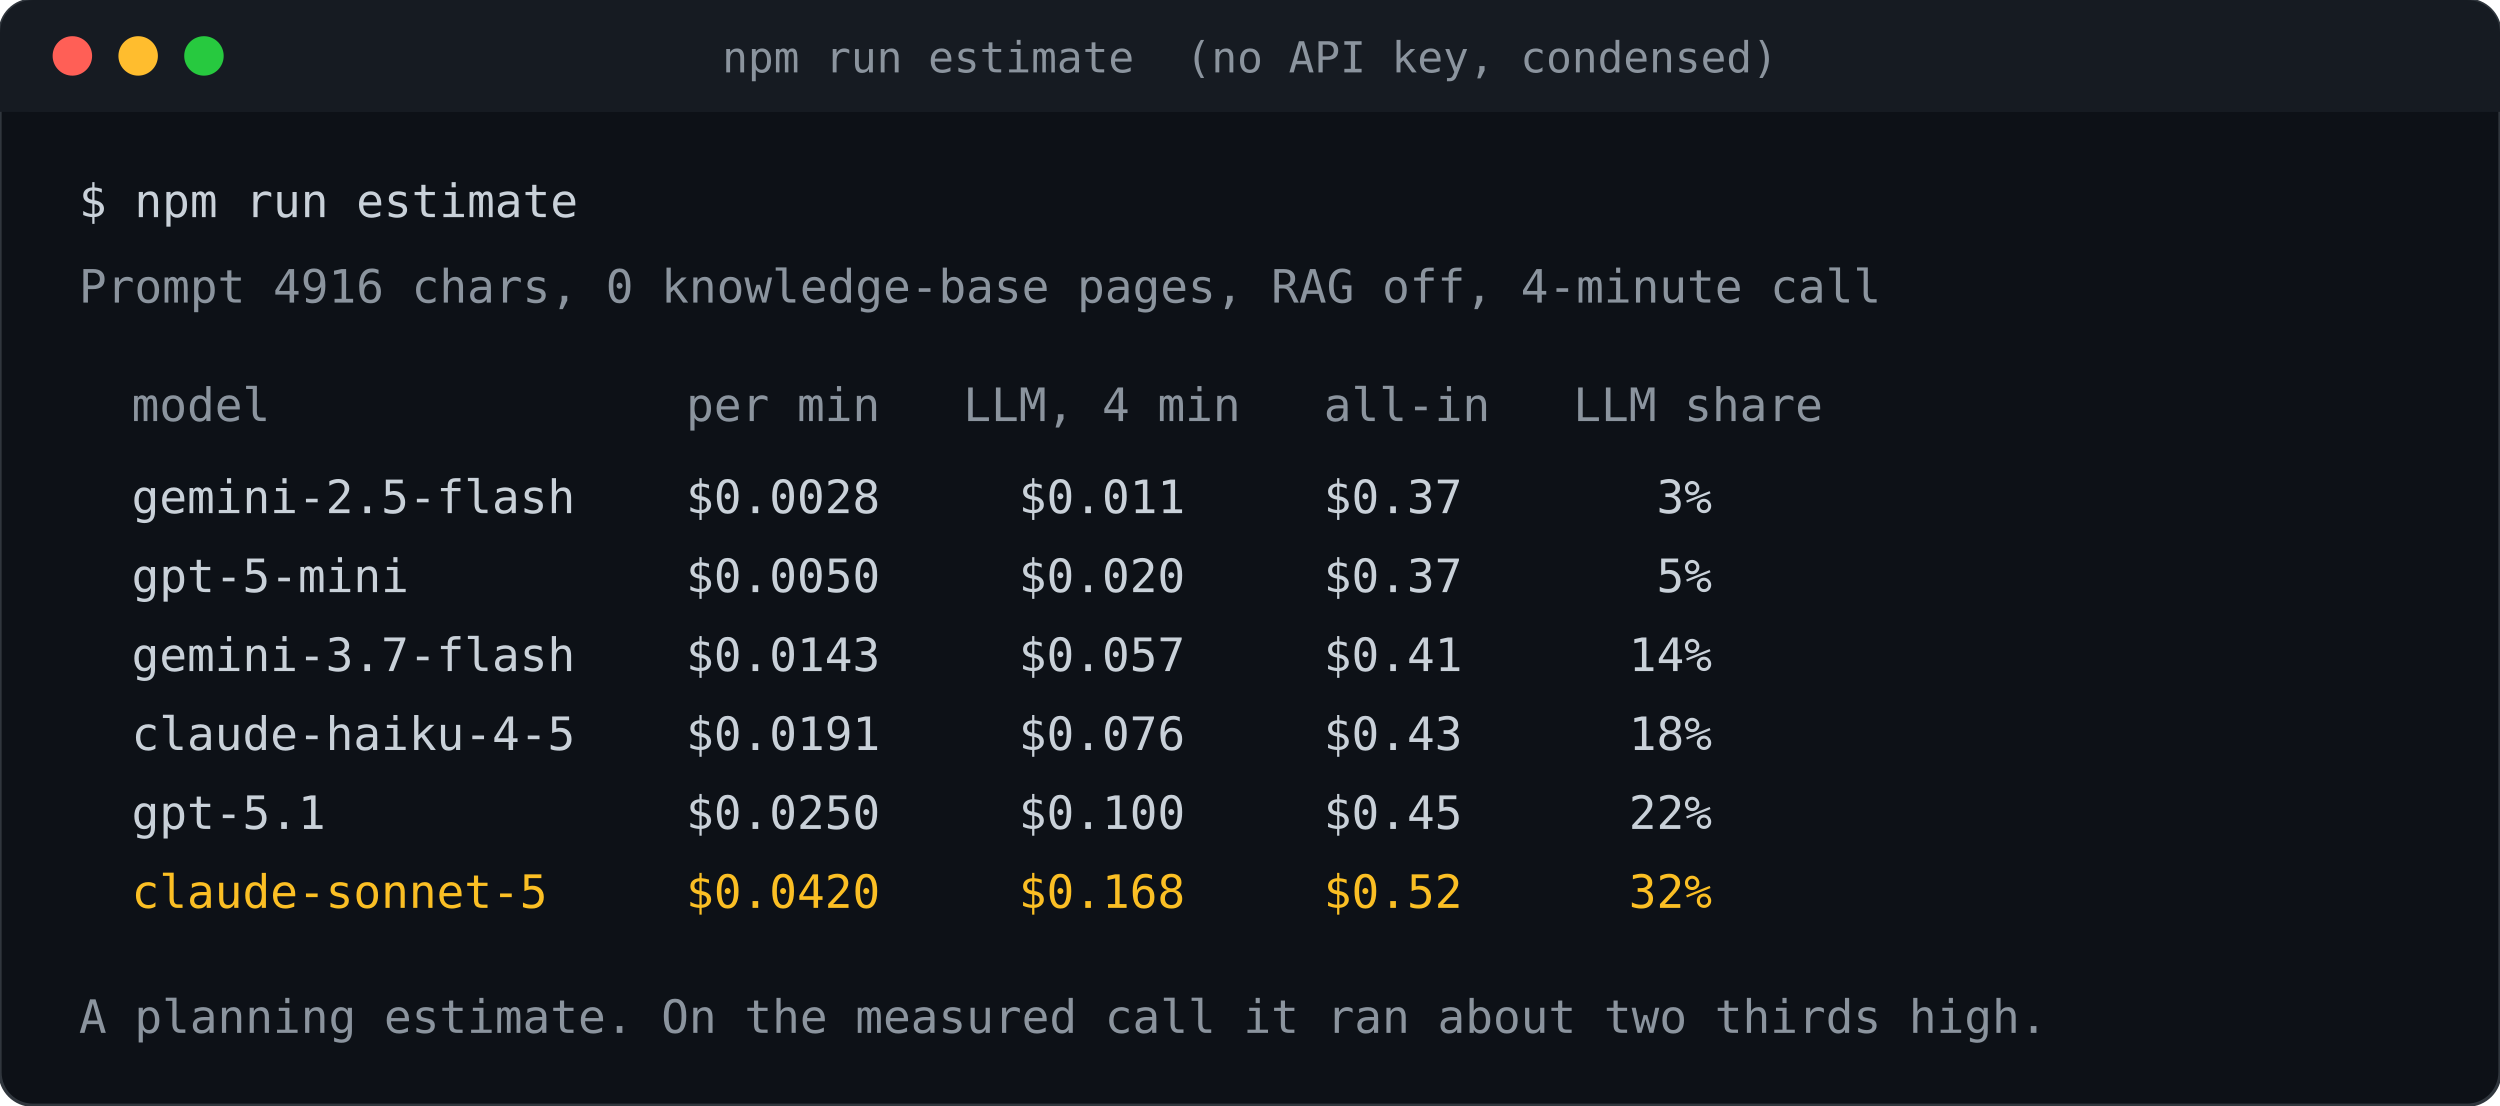
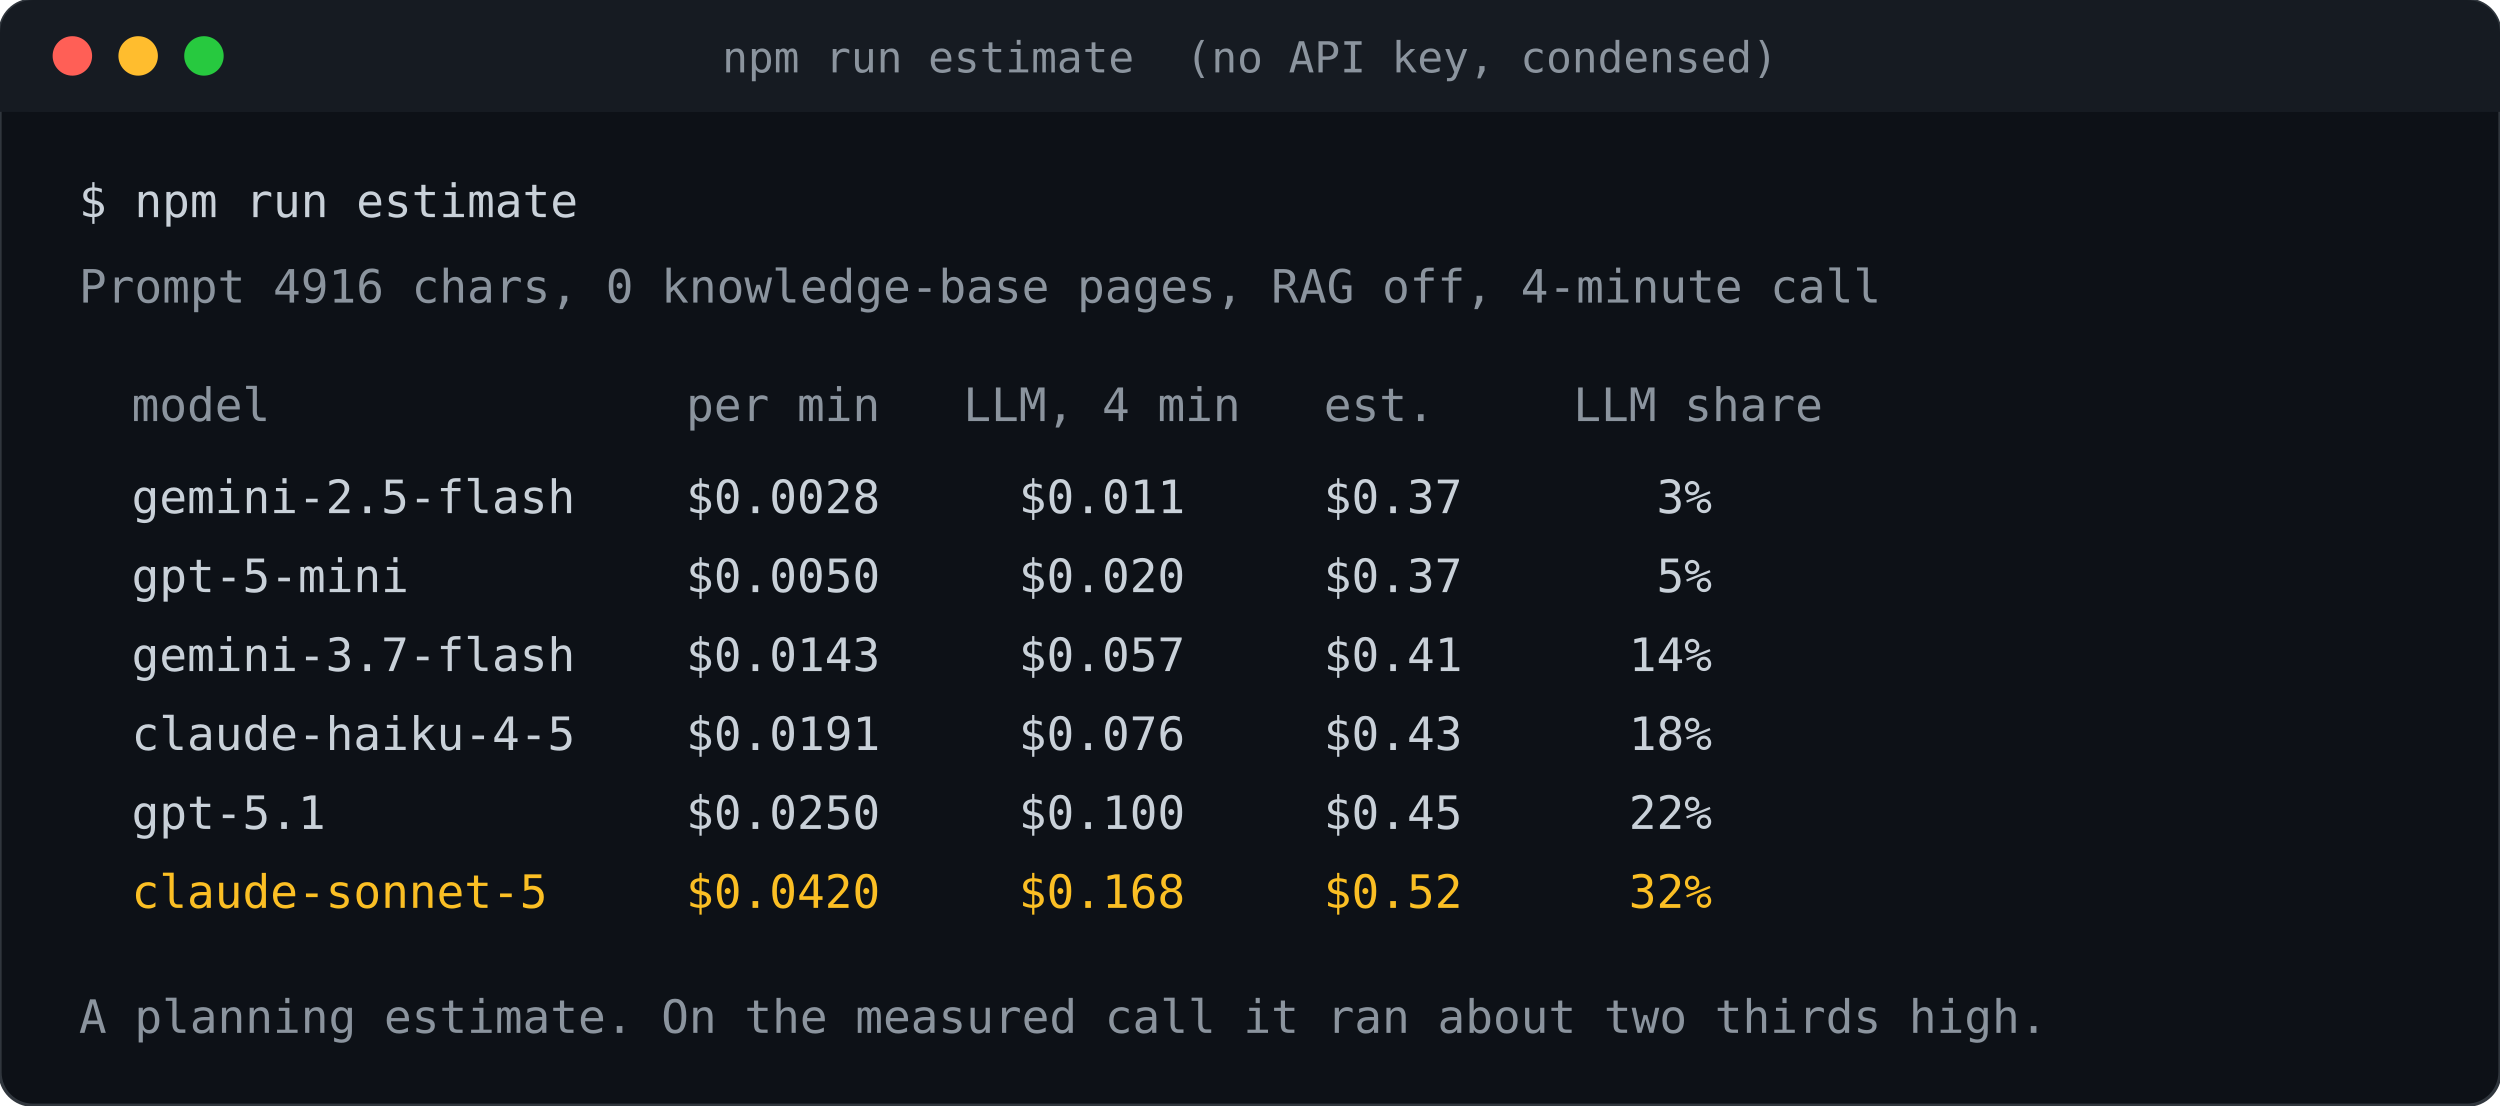
<svg xmlns="http://www.w3.org/2000/svg" xml:space="preserve" style="white-space:pre" viewBox="0 0 760 336" width="760" height="336" font-family="ui-monospace, SFMono-Regular, Menlo, Consolas, monospace">
  <rect width="760" height="336" rx="10" fill="#0d1117" stroke="#30363d" />
  <rect width="760" height="34" rx="10" fill="#161b22" />
  <rect y="20" width="760" height="14" fill="#161b22" />
  <circle cx="22" cy="17" r="6" fill="#ff5f56" />
  <circle cx="42" cy="17" r="6" fill="#ffbd2e" />
  <circle cx="62" cy="17" r="6" fill="#27c93f" />
  <text x="380" y="22" fill="#8b949e" font-size="13" text-anchor="middle">npm run estimate  (no API key, condensed)</text>
  <g font-size="14">
    <text x="24" y="66" fill="#c9d1d9">$ npm run estimate</text>
    <text x="24" y="92" fill="#8b949e">Prompt 4916 chars, 0 knowledge-base pages, RAG off, 4-minute call</text>
-     <text x="40" y="128" fill="#8b949e">model               per min   LLM, 4 min   all-in   LLM share</text>
+     <text x="40" y="128" fill="#8b949e">model               per min   LLM, 4 min   est.     LLM share</text>
    <text x="40" y="156" fill="#c9d1d9">gemini-2.5-flash    $0.0028     $0.011     $0.37       3%</text>
    <text x="40" y="180" fill="#c9d1d9">gpt-5-mini          $0.0050     $0.020     $0.37       5%</text>
    <text x="40" y="204" fill="#c9d1d9">gemini-3.7-flash    $0.0143     $0.057     $0.41      14%</text>
    <text x="40" y="228" fill="#c9d1d9">claude-haiku-4-5    $0.0191     $0.076     $0.43      18%</text>
    <text x="40" y="252" fill="#c9d1d9">gpt-5.1             $0.0250     $0.100     $0.45      22%</text>
    <text x="40" y="276" fill="#fbbf24">claude-sonnet-5     $0.0420     $0.168     $0.52      32%</text>
    <text x="24" y="314" fill="#8b949e">A planning estimate. On the measured call it ran about two thirds high.</text>
  </g>
</svg>
